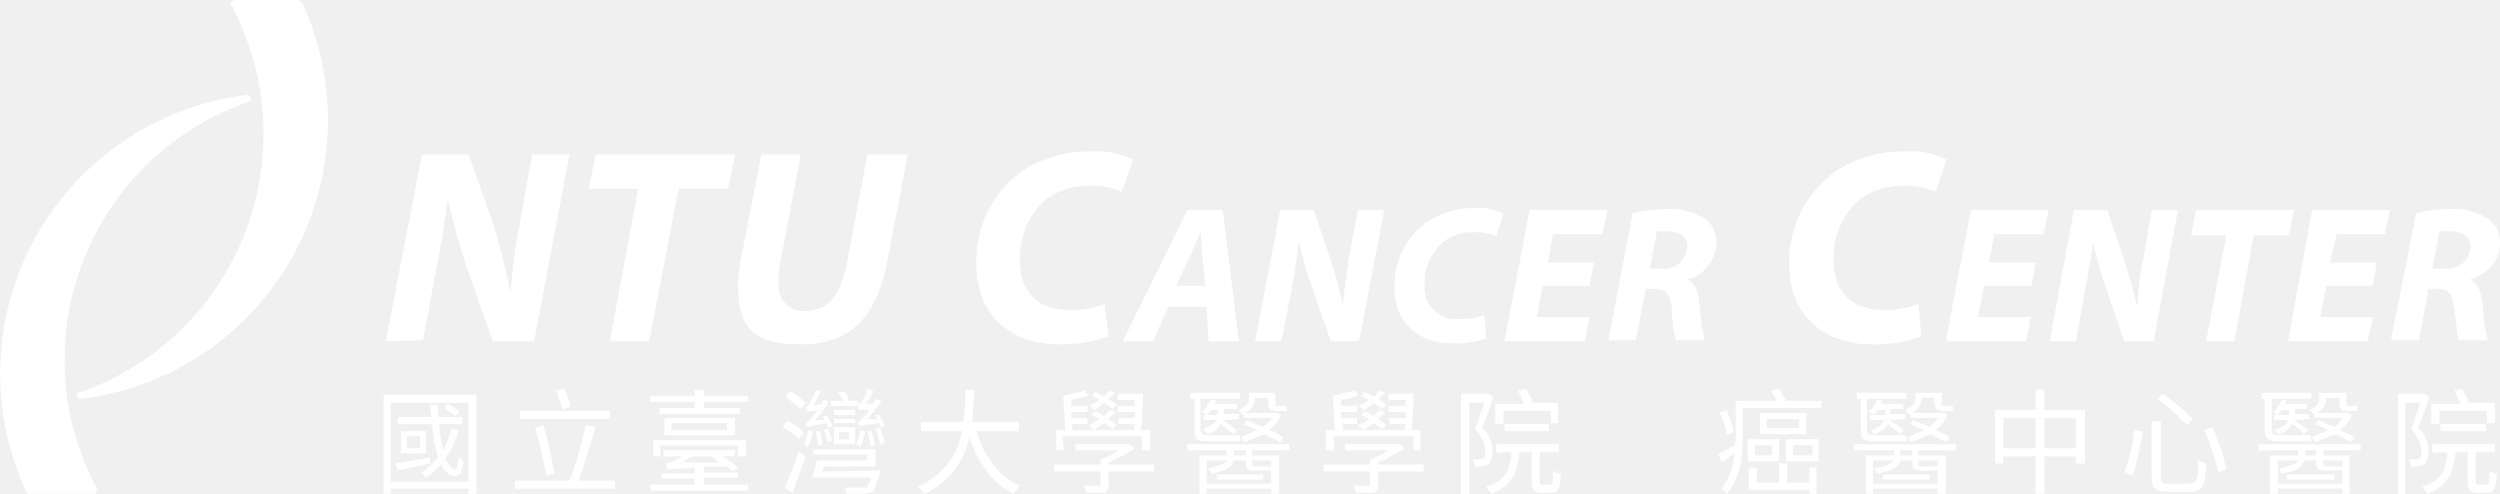
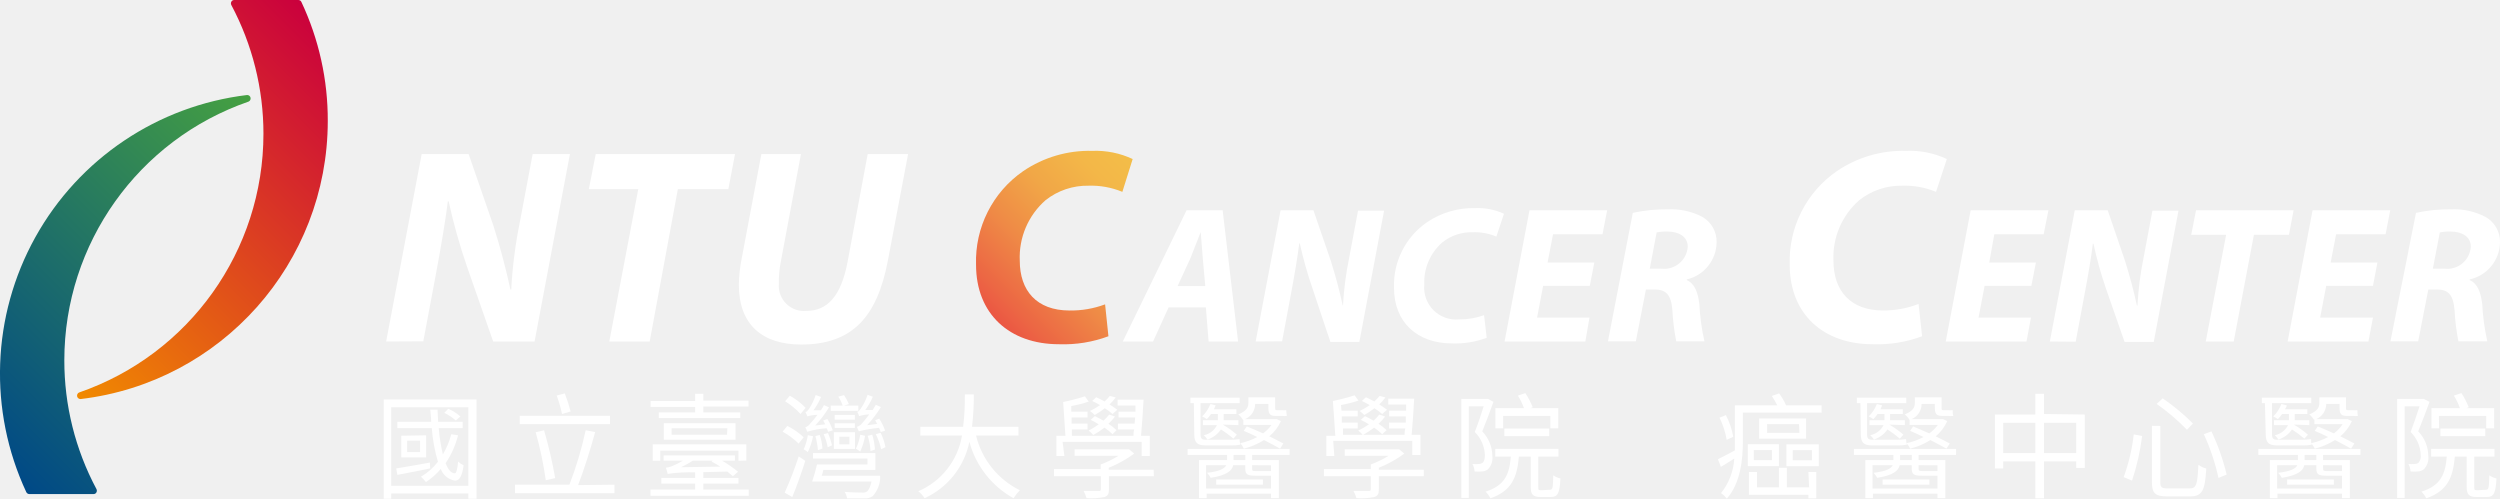
- <svg xmlns="http://www.w3.org/2000/svg" width="247.6" height="48.9" viewBox="0 0 247.6 48.9">
+ <svg xmlns="http://www.w3.org/2000/svg" viewBox="0 0 247.58 49.39">
  <defs>
-     <style>.cls-1{fill:#fff;}</style>
+     <style>.cls-1{fill:url(#未命名漸層_13);}.cls-2{fill:url(#未命名漸層_10);}.cls-3{fill:#fff;}.cls-4{fill:url(#linear-gradient);}</style>
+     <linearGradient id="未命名漸層_13" x1="-2.13" y1="44.03" x2="28.57" y2="13.33" gradientUnits="userSpaceOnUse">
+       <stop offset="0" stop-color="#004987" />
+       <stop offset="1" stop-color="#45a041" />
+     </linearGradient>
+     <linearGradient id="未命名漸層_10" x1="3.88" y1="35.6" x2="34.59" y2="4.9" gradientUnits="userSpaceOnUse">
+       <stop offset="0" stop-color="#f18a00" />
+       <stop offset="1" stop-color="#ca003d" />
+     </linearGradient>
+     <linearGradient id="linear-gradient" x1="98.73" y1="31.8" x2="113.5" y2="17.04" gradientUnits="userSpaceOnUse">
+       <stop offset="0" stop-color="#eb5643" />
+       <stop offset="0.1" stop-color="#ec6644" />
+       <stop offset="0.37" stop-color="#ef8c46" />
+       <stop offset="0.61" stop-color="#f1a747" />
+       <stop offset="0.83" stop-color="#f3b748" />
+       <stop offset="1" stop-color="#f3bd48" />
+     </linearGradient>
  </defs>
  <g id="txt">
-     <path class="cls-1" d="M6.4,35.7A27,27,0,0,1,24.6,10.1c.2-.1.3-.3.2-.4a.3.3,0,0,0-.3-.3A27.8,27.8,0,0,0,2.6,48.7c.1.2.2.2.3.2H9.3c.1,0,.2,0,.2-.1a.6.6,0,0,0,.1-.4A26.9,26.9,0,0,1,6.4,35.7Z" />
-     <path class="cls-1" d="M29.9.2,29.5,0H23.2l-.3.2a.2.2,0,0,0,0,.3,26.9,26.9,0,0,1,3.2,12.7A27.1,27.1,0,0,1,7.8,38.9c-.1,0-.2.2-.2.4a.5.5,0,0,0,.4.2A27.8,27.8,0,0,0,29.9.2Z" />
-     <path class="cls-1" d="M38.2,33.8l3.6-18.5h4.6l2.5,7c.7,2.4,1.2,4.3,1.6,6.4h.1a52.1,52.1,0,0,1,.9-6.7l1.2-6.7h3.7L52.9,33.8H48.8l-2.6-7.4a64.3,64.3,0,0,1-1.8-6.5h-.1c-.2,1.8-.6,4.4-1.2,7.3l-1.2,6.5Z" />
-     <path class="cls-1" d="M63.2,18.7H58.3l.7-3.4H72.8l-.7,3.4H67.2L64.3,33.8H60.4Z" />
-     <path class="cls-1" d="M79.3,15.3l-2,10.6a7.8,7.8,0,0,0-.2,2.2,2.5,2.5,0,0,0,2.7,2.7c2.1,0,3.4-1.4,4.1-4.8l2-10.7h4l-2,10.5c-1.1,5.6-3.6,8.3-8.6,8.3s-6.2-1.9-6.2-5.9a12.2,12.2,0,0,1,.3-2.6l2-10.3Z" />
-     <path class="cls-1" d="M109.8,33.3a13.7,13.7,0,0,1-4.9.8c-4.9,0-8.2-3-8.2-7.9a10.9,10.9,0,0,1,4.6-9.3,12.3,12.3,0,0,1,6.9-1.9,7.7,7.7,0,0,1,4,.8L111.1,19a7.3,7.3,0,0,0-3.3-.6,7.1,7.1,0,0,0-4.3,1.4,7.8,7.8,0,0,0-2.5,6c0,2.9,1.6,4.9,4.9,4.9a9.1,9.1,0,0,0,3.5-.6Z" />
-     <path class="cls-1" d="M115.7,30.4l-1.5,3.4h-3l6.4-13h3.5l1.6,13h-3l-.2-3.4Zm3.7-2.1-.3-2.8c-.1-.7-.1-1.7-.2-2.5h0c-.4.8-.7,1.8-1.1,2.5l-1.3,2.8Z" />
-     <path class="cls-1" d="M124.3,33.8l2.5-13h3.3l1.7,5c.5,1.6.9,3,1.2,4.4h0c.1-1.3.3-2.7.6-4.7l.9-4.7h2.6l-2.5,13h-2.8L130,28.6a28.1,28.1,0,0,1-1.3-4.5h-.1a52,52,0,0,1-.8,5.2l-.9,4.5Z" />
-     <path class="cls-1" d="M147.2,33.5a9,9,0,0,1-3.4.5c-3.4,0-5.7-2.1-5.7-5.5a7.7,7.7,0,0,1,3.2-6.5,8.7,8.7,0,0,1,4.8-1.4,5,5,0,0,1,2.8.6l-.7,2.2a5.7,5.7,0,0,0-2.4-.4,4.3,4.3,0,0,0-2.9,1,5.3,5.3,0,0,0-1.8,4.2,3.1,3.1,0,0,0,3.4,3.4,6.6,6.6,0,0,0,2.5-.4Z" />
-     <path class="cls-1" d="M157.4,28.3h-4.6l-.6,3.1h5.2l-.4,2.4h-8l2.5-13h7.7l-.5,2.4h-4.9l-.5,2.8h4.6Z" />
-     <path class="cls-1" d="M161.7,21.1a16.9,16.9,0,0,1,3.5-.4,6.3,6.3,0,0,1,3.4.8A2.8,2.8,0,0,1,170,24a3.9,3.9,0,0,1-2.9,3.7h0c.8.3,1.1,1.2,1.2,2.3a33.4,33.4,0,0,0,.5,3.7H166a10.2,10.2,0,0,1-.4-3c-.1-1.6-.7-2.1-1.8-2.1H163l-1,5.1h-2.7Zm1.7,5.5h1.1a2.3,2.3,0,0,0,2.6-2.2c0-1-.8-1.5-1.9-1.5h-1.1Z" />
-     <path class="cls-1" d="M190.3,33.3a12.8,12.8,0,0,1-4.9.8c-4.9,0-8.2-3-8.2-7.9a11,11,0,0,1,4.7-9.3,12.1,12.1,0,0,1,6.9-1.9,7.7,7.7,0,0,1,4,.8L191.7,19a7.3,7.3,0,0,0-3.3-.6,7.1,7.1,0,0,0-4.3,1.4,7.8,7.8,0,0,0-2.5,6c0,2.9,1.6,4.9,4.9,4.9a9.1,9.1,0,0,0,3.5-.6Z" />
-     <path class="cls-1" d="M201.2,28.3h-4.7l-.6,3.1h5.2l-.4,2.4h-8l2.5-13h7.7l-.5,2.4h-4.9L197,26h4.6Z" />
-     <path class="cls-1" d="M203,33.8l2.4-13h3.3l1.7,5c.5,1.6.9,3,1.2,4.4h.1a24,24,0,0,1,.6-4.7l.8-4.7h2.6l-2.4,13h-2.9l-1.8-5.2a44.5,44.5,0,0,1-1.3-4.5h0c-.2,1.3-.5,3.1-.9,5.2l-.8,4.5Z" />
-     <path class="cls-1" d="M220.5,23.3H217l.5-2.5h9.7l-.5,2.5h-3.5l-1.9,10.5h-2.8Z" />
-     <path class="cls-1" d="M235,28.3h-4.6l-.6,3.1H235l-.5,2.4h-7.9l2.4-13h7.7l-.5,2.4h-4.8l-.6,2.8h4.6Z" />
-     <path class="cls-1" d="M239.3,21.1a15.1,15.1,0,0,1,3.4-.4,6.1,6.1,0,0,1,3.4.8,2.7,2.7,0,0,1,1.5,2.5c0,2-1.3,3.1-3,3.7h0c.8.3,1.1,1.2,1.3,2.3a13.5,13.5,0,0,0,.5,3.7h-2.9c-.1-.3-.2-1.4-.4-3s-.6-2.1-1.7-2.1h-.9l-.9,5.1h-2.8Zm1.6,5.5h1.2a2.3,2.3,0,0,0,2.6-2.2c0-1-.9-1.5-2-1.5h-1.1Z" />
-     <path class="cls-1" d="M47.2,39.1v9.8h-.8v-.5H38.7v.5H38V39.1Zm-.8,8.6V39.9H38.7v7.8Zm-3.8-1.8-3.2.7-.2-.7,3.4-.6Zm2.8-3.3a8,8,0,0,1-1.3,2.8c.3.6.6,1,.9,1.1s.3-.5.4-1.2l.5.4c-.1,1.2-.5,1.6-1.1,1.4s-.8-.5-1.1-1.1a8.7,8.7,0,0,1-1.5,1.3l-.5-.5a6.1,6.1,0,0,0,1.7-1.5,13.9,13.9,0,0,1-.6-3.3H39.4v-.7h3.3c0-.4-.1-.7-.1-1.2h.7a5.3,5.3,0,0,1,.1,1.2h2.4V42H43.5a10.1,10.1,0,0,0,.4,2.6,10.2,10.2,0,0,0,.8-2.1Zm-3.2.1v2.2H39.7V42.7Zm-.6.5H40.3v1.2h1.3Zm3.5-2L44,40.4l.3-.4a2.8,2.8,0,0,1,1.2.8Z" />
-     <path class="cls-1" d="M60.9,47.6v.8H51v-.8h5.4A31.9,31.9,0,0,0,58,42.1l1,.2c-.5,1.7-1.2,3.9-1.7,5.3Zm-.5-6.1H51.5v-.8h8.9Zm-6.3,5.6A45.2,45.2,0,0,0,53,42.4l.8-.3a35.8,35.8,0,0,1,1.1,4.8Zm1.6-6.5c-.1-.5-.4-1.3-.6-1.9l.8-.2a7.6,7.6,0,0,1,.6,1.8Z" />
-     <path class="cls-1" d="M74.1,48v.6H64.4V48h4.4v-.6H65.5v-.5h3.3v-.6l-2.7.2c0-.2-.1-.5-.1-.6l.6-.2,1-.5H65.7v-.6h7.1v.6H71.5a6.4,6.4,0,0,1,1.6,1.1l-.5.4-.6-.5H69.7v.6h3.4v.5H69.7V48Zm-5.3-8.2H64.4v-.6h4.4v-.6h.9v.6h4.4v.6H69.7v.6h3.6V41h-8v-.6h3.5Zm4.3,5.4V44.1H65.4v1.1h-.7V43.6h9.2v1.6Zm-.3-3.8v1.7h-7V41.4Zm-.8.5H66.5v.7H72Zm-3.4,3.3-1.1.6h3.8l-.8-.6H68.6Z" />
-     <path class="cls-1" d="M79.1,43.5a5.2,5.2,0,0,0-1.6-1.2l.5-.6a7.4,7.4,0,0,1,1.6,1.1Zm-1.4,4.8a27.3,27.3,0,0,0,1.4-3.6l.7.5-1.3,3.6Zm1.6-7.8-1.5-1.2.4-.6a7.4,7.4,0,0,1,1.6,1.2Zm1.2,2.2a3.8,3.8,0,0,1-.5,1.6l-.4-.3a5.8,5.8,0,0,0,.5-1.4Zm1.5-.4c0-.1-.1-.2-.1-.4l-1.9.4a.8.8,0,0,1-.2-.4l.5-.4.7-.9-1,.2a1.1,1.1,0,0,1-.2-.5l.3-.2a8.8,8.8,0,0,0,.7-1.4h.5l-.7,1.4h.7l.3-.5.5.2a8.6,8.6,0,0,1-1.4,1.8h1c-.1-.1-.1-.2-.2-.4h.4a6,6,0,0,1,.6,1.1Zm5.2,4.3s0,.3-.1.4-.4,1.5-.7,1.7l-.8.2H83.9c-.1-.1-.1-.4-.3-.6h2.2c.2-.1.3-.4.5-1H80.4a8.4,8.4,0,0,0,.5-1.7h5v-.6H80.5v-.5h6.2v1.7H81.6c-.1.2-.1.4-.2.5ZM81,44.1a9.3,9.3,0,0,0-.2-1.4h.4a8.9,8.9,0,0,1,.3,1.4Zm1-1.7a8.4,8.4,0,0,1,.4,1.2l-.4.2a8.4,8.4,0,0,0-.4-1.2Zm3-2.2H82.3v-.5h1.2a4.1,4.1,0,0,0-.5-.9h.6a2.6,2.6,0,0,1,.5.9H85Zm-2.4,2.1h2.1V44H82.6Zm2.1-1.2H82.6v-.5h2.1Zm-2.1.4h2.1v.4H82.6Zm.5,2h1v-.7h-1Zm2.6-.8a7.5,7.5,0,0,1-.5,1.6l-.4-.3a5.7,5.7,0,0,0,.4-1.4Zm1.5-.4c0-.1-.1-.2-.1-.4l-2,.3a1.4,1.4,0,0,0-.2-.4c.2,0,.3-.2.5-.4a3,3,0,0,0,.7-.8h-1a.8.8,0,0,0-.2-.4l.3-.3a2.6,2.6,0,0,0,.7-1.4l.6.2a4.1,4.1,0,0,1-.8,1.3h.7a.9.9,0,0,0,.3-.5l.6.2a12.4,12.4,0,0,1-1.4,1.8h1c-.1-.2-.2-.3-.2-.4h.4a5.4,5.4,0,0,1,.5,1.1Zm-1,1.9a9.9,9.9,0,0,0-.3-1.5h.4a4.4,4.4,0,0,1,.3,1.5Zm.9-1.8a3.4,3.4,0,0,1,.5,1.4l-.4.2a13.1,13.1,0,0,0-.5-1.5Z" />
-     <path class="cls-1" d="M96.7,42.7c.8,2.5,2.2,4.5,4.3,5.4l-.6.8c-2.1-1-3.5-3-4.4-5.6a7.8,7.8,0,0,1-4.4,5.6,4.6,4.6,0,0,0-.7-.7,7.4,7.4,0,0,0,4.4-5.5H91.2v-.9h4.2a18.9,18.9,0,0,0,.2-3.2h.9c-.1.9-.1,2-.2,3.2h4.6v.9Z" />
-     <path class="cls-1" d="M114.3,46.7h-4.5V48a.8.8,0,0,1-.4.8h-1.8a2.1,2.1,0,0,0-.3-.7h1.5c.2,0,.2-.1.2-.2V46.7h-4.6V46H109v-.5a6.1,6.1,0,0,0,1.8-.9h-4.3V44h5.3l.6.4a15.9,15.9,0,0,1-2.6,1.4V46h4.5Zm-8.9-2.1h-.8v-2h.9l-.2-3.4,2.2-.5.3.5-1.7.4v.6h1.6v.6h-1.6v.6h1.6V42h-1.5v.6h6.1c0-.2.1-.4.1-.6h-1.6v-.6h1.6v-.6h-1.7v-.6h1.7v-.6h-1.7V39h2.5c0,1.1-.1,2.6-.2,3.6h.9v2h-.8V43.2h-7.9Zm4.8-2.1-.8-.6-1.1.7-.5-.5a3,3,0,0,0,1.1-.6l-.8-.4.4-.4.8.5.6-.6.6.2-.7.7.8.6Zm0-2-.8-.6-1,.7-.5-.4,1-.6-.8-.4.4-.4.8.5.6-.6.5.2-.6.6.8.6Z" />
-     <path class="cls-1" d="M124,44.6v.5h2.7v3.8h-.8v-.5h-6.4v.5h-.7V45.1h2.7v-.5h-3.9V44h10.1v.6Zm-5.7-5.1h-.4v-.6h4.9v.6h-3.9v3c0,.4.1.6.5.6h3.4a1.3,1.3,0,0,0,.1.6h-3.5c-.9,0-1.1-.3-1.1-1.1Zm2.8,2.1h0l1.4,1-.3.4-1.3-1a2,2,0,0,1-1.3,1c-.1-.1-.2-.3-.4-.4s1.2-.6,1.4-1h-1.4v-.5h1.4v-.5H120l-.5.5-.4-.3a5,5,0,0,0,.8-1.2h.5c0,.1-.1.3-.1.4h2.2v.5h-1.3V41h1.5v.5Zm4.8,6.3V46.6h-1.5c-.8,0-1-.1-1-.7v-.3h-1.2c-.1.6-.7,1-2.2,1.3l-.4-.5c1.3-.2,1.7-.5,1.9-.8h-2v2.3Zm-5.4-.9h4.6v.5h-4.6Zm2.9-2.4h-1.2v.5h1.2Zm-.3-3.5-.4-.5c.8-.4,1-.7,1-1.1v-.6h2.6v1c0,.2,0,.3.2.3h.9c0,.1,0,.4.1.5h-1.1c-.6,0-.8-.3-.8-.9v-.4h-1.3a1.6,1.6,0,0,1-1,1.5h3.2l.4.2a4.4,4.4,0,0,1-1.2,1.5,6,6,0,0,1,1.4.7l-.3.5-1.6-.8-2,.8-.3-.5,1.6-.7-1.3-.6.3-.4,1.6.7a7.6,7.6,0,0,0,.9-.9h-2.8v-.4Zm.9,4.5v.3c0,.3.1.3.4.3h1.5v-.6Z" />
-     <path class="cls-1" d="M141,46.7h-4.5V48c0,.4,0,.6-.4.8h-1.8a2.1,2.1,0,0,0-.3-.7h1.5c.2,0,.2-.1.2-.2V46.7h-4.6V46h4.6v-.5a6.1,6.1,0,0,0,1.8-.9h-4.3V44h5.4l.5.4a15.9,15.9,0,0,1-2.6,1.4V46H141Zm-8.9-2.1h-.8v-2h.9l-.2-3.4,2.2-.5.3.5a7.1,7.1,0,0,1-1.7.4v.6h1.6v.6h-1.6v.6h1.6V42H133v.6h6.1c0-.2.1-.4.1-.6h-1.6v-.6h1.6v-.6h-1.7v-.6h1.7v-.6h-1.7V39h2.5c0,1.1-.1,2.6-.2,3.6h.9v2H140V43.2h-7.9Zm4.8-2.1-.8-.6-1.1.7-.5-.5a2.4,2.4,0,0,0,1.1-.6l-.8-.4.4-.4.9.5.5-.6.6.2-.7.7.8.6Zm0-2-.8-.6-1,.7-.5-.4,1-.6-.8-.4.4-.4.9.5.5-.6.6.2-.7.6.8.6Z" />
-     <path class="cls-1" d="M147.9,39.3a26.5,26.5,0,0,1-1.1,3,3.5,3.5,0,0,1,1,2.4c0,.6-.1,1.1-.4,1.3l-.6.2h-.7c-.1-.2-.1-.5-.3-.7h1c.2-.1.3-.4.3-.8a3.1,3.1,0,0,0-1-2.2l.9-2.6h-1.5v9.1h-.8V39h2.7Zm5.6,8.7c.3,0,.3-.2.3-1.4a1.9,1.9,0,0,0,.8.3c-.1,1.5-.3,1.9-1,1.9h-1c-.7,0-.9-.3-.9-1.1V44.8h-1.2c-.2,2-.7,3.3-2.8,4.1l-.5-.7c1.9-.6,2.4-1.7,2.5-3.4h-1.5V44h6.2v.8h-1.9v2.9c0,.3,0,.3.2.3Zm-4.6-6h-.8V40h2.8a3.8,3.8,0,0,0-.6-1.3l.8-.2a4.6,4.6,0,0,1,.7,1.4h2.5v2h-.7V40.7h-4.7Zm.1.7V42h4.4v.7Z" />
-     <path class="cls-1" d="M180.4,39.7v.7h-7.8v2.9c0,1.7-.2,4.1-1.6,5.6l-.5-.5a6.5,6.5,0,0,0,1.3-3.5l-1.3.9-.3-.8,1.6-.9a2.5,2.5,0,0,0,.1-.8V39.7H176l-.6-1,.8-.2.7,1.2ZM171,43.1a5.1,5.1,0,0,0-.7-2.2l.7-.3a11.1,11.1,0,0,1,.7,2.2Zm2.1.4h3.1v2.2h-3.1Zm6.1,2.8h.7v2.6h-.7v-.4h-6V46.3h.8v1.5h2.2V45.9h.8v1.9h2.2Zm-5.4-1.2h1.7v-1h-1.7Zm5.1-2.1h-4.6V40.9h4.6Zm-.7-1.5H175v.9h3.2Zm-1.3,2h3.2v2.2h-3.2Zm.7,1.6h1.9v-1h-1.9Z" />
-     <path class="cls-1" d="M190,44.6v.5h2.7v3.8h-.8v-.5h-6.4v.5h-.7V45.1h2.8v-.5h-4V44h10.1v.6Zm-5.7-5.1h-.4v-.6h4.9v.6h-3.9v3c0,.4.1.6.6.6h3.3a1.3,1.3,0,0,0,.1.6h-3.5c-.9,0-1.1-.3-1.1-1.1Zm2.9,2.1h-.1a5.6,5.6,0,0,1,1.4,1l-.3.4L187,42a2.6,2.6,0,0,1-1.4,1l-.3-.4a2,2,0,0,0,1.3-1h-1.4v-.5h1.5v-.5H186l-.4.5-.5-.3a3.2,3.2,0,0,0,.8-1.2h.5c0,.1-.1.3-.1.4h2.2v.5h-1.3V41h1.5v.5Zm4.7,6.3V46.6h-1.5c-.8,0-1-.1-1-.7v-.3h-1.2c-.1.6-.7,1-2.2,1.3l-.4-.5c1.3-.2,1.8-.5,1.9-.8h-2v2.3Zm-5.4-.9h4.6v.5h-4.6Zm2.9-2.4h-1.2v.5h1.2Zm-.3-3.5-.4-.5c.8-.4,1-.7,1-1.1v-.6h2.6v1c0,.2,0,.3.2.3h.9c0,.1,0,.4.1.5h-1.1c-.6,0-.8-.3-.8-.9v-.4h-1.3a1.6,1.6,0,0,1-1,1.5h3.2l.4.2a4.4,4.4,0,0,1-1.2,1.5,6,6,0,0,1,1.4.7l-.3.5-1.6-.8-2,.8a.9.9,0,0,0-.3-.5l1.7-.7-1.4-.6.3-.4,1.6.7.9-.9h-2.8v-.4Zm.9,4.5v.3c0,.3.1.3.4.3h1.5v-.6Z" />
-     <path class="cls-1" d="M206.5,40.6v5.3h-.9v-.7h-3.1v3.7h-.9V45.2h-3.2v.7h-.8V40.6h4v-2h.9v2Zm-4.9,3.8v-3h-3.2v3Zm4,0v-3h-3.1v3Z" />
-     <path class="cls-1" d="M212.2,42.7a21.6,21.6,0,0,1-1,4.4l-.8-.3a19.8,19.8,0,0,0,1-4.2Zm1.8-1v5.6c0,.5.1.6.7.6h2.2c.7,0,.8-.4.8-2.3l.8.3c-.1,2.2-.3,2.8-1.6,2.8h-2.2c-1.2,0-1.6-.3-1.6-1.4V41.7Zm.2-2.7a19.8,19.8,0,0,1,3,2.5l-.6.6a26.2,26.2,0,0,0-2.9-2.6Zm4.9,3.3a18.8,18.8,0,0,1,1.4,4.2l-.8.3a20.7,20.7,0,0,0-1.4-4.2Z" />
-     <path class="cls-1" d="M230.1,44.6v.5h2.6v3.8H232v-.5h-6.4v.5h-.8V45.1h2.8v-.5h-3.9V44h10.1v.6Zm-5.8-5.1H224v-.6h4.9v.6H225v3c0,.4.1.6.5.6h3.3a1.3,1.3,0,0,1,.1.6h-3.4c-.9,0-1.2-.3-1.2-1.1Zm2.9,2.1h0l1.4,1-.4.4a4.2,4.2,0,0,0-1.2-1,2,2,0,0,1-1.3,1l-.4-.4c.8-.3,1.2-.6,1.3-1h-1.4v-.5h1.5v-.5H226l-.4.5-.4-.3a5,5,0,0,0,.8-1.2h.5c-.1.1-.1.3-.2.4h2.2v.5h-1.2V41h1.4v.5Zm4.8,6.3V46.6h-1.6c-.8,0-1-.1-1-.7v-.3h-1.2c-.1.6-.6,1-2.2,1.3l-.3-.5c1.2-.2,1.7-.5,1.9-.8h-2v2.3Zm-5.5-.9h4.7v.5h-4.7Zm2.9-2.4h-1.1v.5h1.1Zm-.2-3.5a1.2,1.2,0,0,0-.5-.5c.9-.4,1-.7,1-1.1v-.6h2.7v1c0,.2,0,.3.1.3h1v.5h-1.1c-.6,0-.7-.3-.7-.9v-.4h-1.3a1.6,1.6,0,0,1-1,1.5h3.1l.4.2a3.3,3.3,0,0,1-1.1,1.5l1.4.7-.3.5-1.6-.8-2,.8a1,1,0,0,0-.4-.5l1.7-.7-1.3-.6.3-.4,1.6.7a3.4,3.4,0,0,0,.8-.9h-2.8v-.4Zm.9,4.5v.3c0,.3.1.3.4.3H232v-.6Z" />
-     <path class="cls-1" d="M240.6,39.3a26.5,26.5,0,0,1-1.1,3,3.5,3.5,0,0,1,1,2.4c0,.6-.1,1.1-.4,1.3l-.6.2h-.7a1.9,1.9,0,0,0-.2-.7h1a1.3,1.3,0,0,0,.2-.8,3.1,3.1,0,0,0-1-2.2l.9-2.6h-1.5v9.1h-.7V39h2.6Zm5.6,8.7c.3,0,.3-.2.4-1.4a1.1,1.1,0,0,0,.7.3c-.1,1.5-.3,1.9-1,1.9h-1c-.7,0-.9-.3-.9-1.1V44.8h-1.2c-.2,2-.7,3.3-2.8,4.1l-.5-.7c1.9-.6,2.4-1.7,2.5-3.4h-1.5V44h6.2v.8h-1.9v2.9c0,.3,0,.3.3.3Zm-4.6-6h-.8V40h2.9l-.6-1.3.7-.2a4.6,4.6,0,0,1,.7,1.4h2.6v2h-.8V40.7h-4.7Zm.1.7V42h4.5v.7Z" />
+     <path class="cls-1" d="M6.37,35.68A27.12,27.12,0,0,1,24.62,10.06a.34.34,0,0,0-.15-.65A27.78,27.78,0,0,0,2.6,48.73a.34.34,0,0,0,.31.2H9.26a.32.32,0,0,0,.29-.17.35.35,0,0,0,0-.33A27,27,0,0,1,6.37,35.68Z" />
+     <path class="cls-2" d="M29.85.2a.33.33,0,0,0-.3-.2H23.19a.31.31,0,0,0-.28.17.35.35,0,0,0,0,.33,27.13,27.13,0,0,1,3.18,12.75A27.11,27.11,0,0,1,7.83,38.87a.34.34,0,0,0,.15.65A27.75,27.75,0,0,0,32.46,12,27.47,27.47,0,0,0,29.85.2Z" />
+     <path class="cls-3" d="M38.24,33.82l3.52-18.56h4.65l2.45,7.08c.75,2.36,1.24,4.29,1.69,6.33h.08A45.08,45.08,0,0,1,51.48,22l1.27-6.74h3.69l-3.5,18.56h-4.1l-2.59-7.41a57.72,57.72,0,0,1-1.82-6.47l-.08,0c-.22,1.8-.66,4.44-1.21,7.36l-1.22,6.5Z" />
+     <path class="cls-3" d="M63.21,18.73h-4.9L59,15.26H72.79l-.66,3.47h-5L64.34,33.82h-4Z" />
+     <path class="cls-3" d="M79.32,15.26l-2,10.68a10.46,10.46,0,0,0-.19,2.21,2.49,2.49,0,0,0,2.7,2.64c2.06,0,3.44-1.38,4.1-4.82l2-10.71h4l-2,10.54c-1.07,5.62-3.55,8.32-8.59,8.32-3.83,0-6.17-1.95-6.17-5.92a14.12,14.12,0,0,1,.28-2.59l1.95-10.35Z" />
+     <path class="cls-4" d="M109.77,33.3a12.73,12.73,0,0,1-4.9.79c-4.9,0-8.21-3-8.21-7.87a10.83,10.83,0,0,1,4.68-9.28,11.62,11.62,0,0,1,6.83-2,8.61,8.61,0,0,1,4,.81L111.15,19a8.1,8.1,0,0,0-3.36-.61,6.66,6.66,0,0,0-4.24,1.43,7.52,7.52,0,0,0-2.56,6c0,2.94,1.65,4.93,4.93,4.93a9.63,9.63,0,0,0,3.52-.61Z" />
+     <path class="cls-3" d="M115.73,30.44l-1.54,3.38h-3l6.32-13h3.57l1.53,13h-2.92l-.27-3.38Zm3.63-2.11-.25-2.8c-.06-.71-.14-1.75-.2-2.55h0c-.33.8-.7,1.8-1,2.55l-1.29,2.8Z" />
+     <path class="cls-3" d="M124.35,33.82l2.47-13h3.25l1.72,5c.52,1.66.87,3,1.18,4.43H133a31.27,31.27,0,0,1,.6-4.66l.89-4.73h2.58l-2.45,13h-2.87L130,28.63a40.9,40.9,0,0,1-1.28-4.53l-.05,0c-.16,1.26-.46,3.11-.85,5.15l-.85,4.55Z" />
+     <path class="cls-3" d="M147.23,33.45a8.84,8.84,0,0,1-3.43.56c-3.43,0-5.75-2.08-5.75-5.51a7.57,7.57,0,0,1,3.28-6.5,8.16,8.16,0,0,1,4.78-1.39,6.13,6.13,0,0,1,2.83.56l-.75,2.26a5.56,5.56,0,0,0-2.35-.43,4.62,4.62,0,0,0-3,1,5.24,5.24,0,0,0-1.79,4.18,3.16,3.16,0,0,0,3.45,3.45,7,7,0,0,0,2.47-.42Z" />
+     <path class="cls-3" d="M157.44,28.31h-4.62l-.6,3.14h5.19L157,33.82h-8l2.47-13h7.69l-.46,2.38h-4.9L153.26,26h4.63Z" />
+     <path class="cls-3" d="M161.7,21.08a15.47,15.47,0,0,1,3.47-.35,6.72,6.72,0,0,1,3.42.75A2.83,2.83,0,0,1,170,24a3.82,3.82,0,0,1-2.95,3.67v.07c.77.34,1.1,1.2,1.24,2.38a22.25,22.25,0,0,0,.5,3.68H166a21.72,21.72,0,0,1-.38-3.07c-.12-1.58-.66-2.06-1.76-2.06H163l-1,5.13h-2.76Zm1.68,5.53h1.16a2.34,2.34,0,0,0,2.6-2.18c0-1-.89-1.5-2-1.5a4.56,4.56,0,0,0-1.08.09Z" />
+     <path class="cls-3" d="M190.35,33.3a12.73,12.73,0,0,1-4.9.79c-4.9,0-8.21-3-8.21-7.87a10.81,10.81,0,0,1,4.68-9.28,11.62,11.62,0,0,1,6.83-2,8.64,8.64,0,0,1,4.05.81L191.73,19a8.1,8.1,0,0,0-3.36-.61,6.66,6.66,0,0,0-4.24,1.43,7.52,7.52,0,0,0-2.56,6c0,2.94,1.65,4.93,4.92,4.93A9.65,9.65,0,0,0,190,30.1Z" />
+     <path class="cls-3" d="M201.17,28.31h-4.63l-.6,3.14h5.19l-.44,2.37h-8l2.47-13h7.7l-.47,2.38h-4.89L197,26h4.62Z" />
+     <path class="cls-3" d="M203,33.82l2.47-13h3.26l1.71,5c.52,1.66.87,3,1.18,4.43h.06a31.08,31.08,0,0,1,.59-4.66l.89-4.73h2.58l-2.45,13H210.4l-1.81-5.19a38.7,38.7,0,0,1-1.27-4.53l-.06,0c-.15,1.26-.46,3.11-.85,5.15l-.85,4.55Z" />
+     <path class="cls-3" d="M220.46,23.25H217l.48-2.43h9.66l-.46,2.43h-3.47l-2,10.57h-2.77Z" />
+     <path class="cls-3" d="M235,28.31h-4.63l-.6,3.14H235l-.45,2.37h-8l2.47-13h7.69l-.46,2.38h-4.9L230.81,26h4.63Z" />
+     <path class="cls-3" d="M239.26,21.08a15.34,15.34,0,0,1,3.47-.35,6.7,6.7,0,0,1,3.41.75A2.81,2.81,0,0,1,247.58,24a3.82,3.82,0,0,1-3,3.67v.07c.78.34,1.1,1.2,1.24,2.38a22.25,22.25,0,0,0,.5,3.68h-2.86a21.72,21.72,0,0,1-.38-3.07c-.12-1.58-.66-2.06-1.75-2.06h-.85l-1,5.13h-2.75Zm1.67,5.53h1.16a2.34,2.34,0,0,0,2.6-2.18c0-1-.89-1.5-2-1.5a4.46,4.46,0,0,0-1.07.09Z" />
+     <path class="cls-3" d="M47.19,39.56v9.83h-.81v-.52H38.74v.52H38V39.56Zm-.81,8.55V40.33H38.74v7.78ZM42.6,46.39c-1.15.23-2.33.47-3.25.64l-.11-.64c.85-.13,2.08-.36,3.33-.58Zm2.76-3.28a8.61,8.61,0,0,1-1.23,2.76c.23.6.53,1,.9,1,.16.05.27-.44.34-1.16a1.86,1.86,0,0,0,.54.37c-.15,1.23-.52,1.69-1.1,1.46a1.8,1.8,0,0,1-1.16-1.1,6.73,6.73,0,0,1-1.47,1.3,4.73,4.73,0,0,0-.49-.53,5.8,5.8,0,0,0,1.68-1.48,16,16,0,0,1-.61-3.33H39.35v-.63H42.7c0-.4-.06-.79-.09-1.2h.72l.06,1.2h2.43v.63H43.45a16.72,16.72,0,0,0,.41,2.6A7.73,7.73,0,0,0,44.69,43Zm-3.16,0v2.19H39.74V43.15Zm-.6.53H40.32v1.13H41.6Zm3.54-2A4.91,4.91,0,0,0,44,40.89l.39-.41a4.58,4.58,0,0,1,1.2.76Z" />
+     <path class="cls-3" d="M60.85,48v.84H51V48h5.39A35.79,35.79,0,0,0,58,42.61l.94.18c-.46,1.68-1.13,3.83-1.69,5.25Zm-.44-6H51.47v-.82h8.94Zm-6.36,5.56a35.42,35.42,0,0,0-1-4.75l.83-.2a44.51,44.51,0,0,1,1.1,4.73ZM55.66,41a13.82,13.82,0,0,0-.53-1.83l.8-.21a15.33,15.33,0,0,1,.58,1.79Z" />
+     <path class="cls-3" d="M74.15,48.48v.62H64.42v-.62h4.42v-.59H65.49v-.56h3.35v-.55a15.06,15.06,0,0,0-2.72.15,3.19,3.19,0,0,0-.18-.61,2.38,2.38,0,0,0,.6-.15,8.28,8.28,0,0,0,1.1-.55H65.72V45.1h7.06v.52H71.51a12.47,12.47,0,0,1,1.58,1.1l-.51.44c-.14-.13-.34-.29-.55-.46l-2.38.06v.57h3.48v.56H69.65v.59ZM68.84,40.3H64.43v-.59h4.41V39h.81v.67h4.48v.59H69.65v.58h3.66v.56H65.24v-.56h3.6Zm4.29,5.33v-1H65.39v1h-.75V44h9.27v1.61Zm-.29-3.72v1.64h-7.1V41.91Zm-.81.5H66.51v.64H72Zm-3.42,3.21a10.5,10.5,0,0,1-1.16.65l3.88-.06a9.94,9.94,0,0,0-.86-.5l.1-.09Z" />
+     <path class="cls-3" d="M79.09,43.93a6.92,6.92,0,0,0-1.59-1.18l.47-.57a6.68,6.68,0,0,1,1.62,1.12Zm-1.38,4.86A37.4,37.4,0,0,0,79.1,45.2l.65.44c-.37,1.17-.86,2.55-1.29,3.58ZM79.28,41a7.19,7.19,0,0,0-1.53-1.26l.47-.55a6.47,6.47,0,0,1,1.56,1.2Zm1.24,2.2A6.36,6.36,0,0,1,80,44.77a2.23,2.23,0,0,0-.41-.27A5.19,5.19,0,0,0,80,43.1ZM82,42.76c0-.1-.08-.23-.14-.35a8.16,8.16,0,0,0-1.92.35,1.83,1.83,0,0,0-.19-.44,1,1,0,0,0,.51-.4,7.09,7.09,0,0,0,.69-.84,4.16,4.16,0,0,0-1,.15,3.15,3.15,0,0,0-.19-.43c.12,0,.22-.12.34-.28a5.63,5.63,0,0,0,.68-1.4l.53.19a6.22,6.22,0,0,1-.75,1.32l.74,0q.17-.26.3-.51l.5.22a10.68,10.68,0,0,1-1.37,1.8l1-.12c-.07-.14-.15-.25-.21-.38l.42-.14a5.32,5.32,0,0,1,.53,1.12Zm5.16,4.35a2,2,0,0,1,0,.33,2.87,2.87,0,0,1-.74,1.7,1.26,1.26,0,0,1-.83.21c-.33,0-1,0-1.7,0a1.79,1.79,0,0,0-.24-.64c.71.06,1.44.07,1.72.07a.71.71,0,0,0,.46-.09c.19-.12.34-.41.48-1H80.43A16.83,16.83,0,0,0,80.91,46h5v-.59H80.51v-.54h6.18v1.67H81.54a5.32,5.32,0,0,1-.16.57ZM81,44.58a6.94,6.94,0,0,0-.25-1.39l.43-.12a5.28,5.28,0,0,1,.27,1.35Zm1-1.69a7.38,7.38,0,0,1,.4,1.21l-.43.19A5.55,5.55,0,0,0,81.57,43Zm3-2.2H82.27v-.52h1.18a3.83,3.83,0,0,0-.43-.89l.57-.15a6.06,6.06,0,0,1,.48.89l-.49.15H85ZM82.58,42.8h2.09v1.66H82.58Zm2.08-1.24h-2v-.47h2Zm-2,.36h2v.46h-2ZM83.12,44h1v-.75h-1Zm2.55-.84a6.5,6.5,0,0,1-.48,1.56,3.58,3.58,0,0,0-.43-.29,4.64,4.64,0,0,0,.43-1.38Zm1.54-.37c0-.12-.09-.26-.16-.42a14,14,0,0,0-2,.34,4.49,4.49,0,0,0-.19-.44,1,1,0,0,0,.53-.37c.12-.13.39-.45.69-.86a3.65,3.65,0,0,0-1,.17,2.34,2.34,0,0,0-.19-.44c.14,0,.21-.11.34-.28a5.45,5.45,0,0,0,.69-1.39l.52.19a6.21,6.21,0,0,1-.75,1.31l.74,0q.16-.26.3-.51l.51.22a11.69,11.69,0,0,1-1.37,1.8l1-.13-.2-.36.4-.16a5,5,0,0,1,.58,1.19Zm-1,1.88a6.08,6.08,0,0,0-.28-1.51l.45-.11a6.41,6.41,0,0,1,.27,1.47Zm1-1.81a5.8,5.8,0,0,1,.48,1.42l-.43.21A6,6,0,0,0,86.73,43Z" />
+     <path class="cls-3" d="M96.66,43.13A8.19,8.19,0,0,0,101,48.55a4.46,4.46,0,0,0-.63.79A9.1,9.1,0,0,1,96,43.75a7.85,7.85,0,0,1-4.44,5.59,2.51,2.51,0,0,0-.62-.69,7.31,7.31,0,0,0,4.33-5.52H91.14v-.86h4.24a23.68,23.68,0,0,0,.17-3.21h.89a25.51,25.51,0,0,1-.18,3.21h4.6v.86Z" />
+     <path class="cls-3" d="M114.27,47.16h-4.45v1.3c0,.44-.09.63-.43.76a6.78,6.78,0,0,1-1.79.11,3.54,3.54,0,0,0-.29-.71c.69,0,1.31,0,1.48,0s.23,0,.23-.2V47.16h-4.64v-.71H109V46a10.34,10.34,0,0,0,1.77-.86h-4.35v-.64h5.23l.17,0,.5.42a11.14,11.14,0,0,1-2.52,1.4v.2h4.45Zm-8.86-2h-.79v-2h.89l-.22-3.35a19.76,19.76,0,0,0,2.15-.56l.38.52a11.81,11.81,0,0,1-1.73.44l0,.56h1.61v.57h-1.58l0,.61h1.58v.58h-1.55l0,.63h6.1c0-.2,0-.4.07-.63h-1.61v-.58h1.65l.06-.61h-1.65v-.57h1.68l0-.61h-1.77v-.58h2.57c-.06,1.12-.16,2.58-.25,3.58h.87v2h-.81v-1.4h-7.83ZM110.18,43a6,6,0,0,0-.8-.65,7.91,7.91,0,0,1-1.12.73,2.7,2.7,0,0,0-.45-.44,6.58,6.58,0,0,0,1-.62,6.35,6.35,0,0,0-.8-.44l.42-.37c.27.12.56.29.85.45a4.53,4.53,0,0,0,.56-.6l.58.19a5.42,5.42,0,0,1-.65.72,5.07,5.07,0,0,1,.8.63Zm0-2a5.5,5.5,0,0,0-.77-.57,7.59,7.59,0,0,1-1,.67,3.26,3.26,0,0,0-.47-.4,6.67,6.67,0,0,0,1-.58c-.26-.16-.54-.29-.78-.41l.4-.37a9.28,9.28,0,0,1,.83.42,4.38,4.38,0,0,0,.52-.55l.58.15a4.31,4.31,0,0,1-.61.69c.3.2.57.38.77.53Z" />
+     <path class="cls-3" d="M124,45.05v.51h2.65v3.77h-.78v-.44H119.5v.44h-.76V45.56h2.78v-.51h-3.91v-.59h10.1v.59Zm-5.77-5.13h-.34v-.54h4.88v.54h-3.88V43c0,.41.11.55.51.55h2.35a7.41,7.41,0,0,0,1-.06,4,4,0,0,0,.08.55,4.6,4.6,0,0,1-1,.07h-2.42c-.87,0-1.14-.3-1.14-1.12Zm2.87,2.13v0a9,9,0,0,1,1.39,1l-.35.39a9.36,9.36,0,0,0-1.23-.91,2.57,2.57,0,0,1-1.33,1,2.16,2.16,0,0,0-.37-.43,1.84,1.84,0,0,0,1.31-1h-1.39v-.49h1.48V41h-.68a3,3,0,0,1-.42.51,2.06,2.06,0,0,0-.46-.27,3.45,3.45,0,0,0,.82-1.23l.52.13a4.21,4.21,0,0,1-.17.39h2.22V41h-1.26v.61h1.46v.49Zm4.77,6.33V47.11h-1.55c-.79,0-1-.13-1-.72v-.32h-1.19c-.12.55-.65,1-2.23,1.25a2.54,2.54,0,0,0-.36-.5c1.29-.14,1.75-.44,1.9-.75h-2v2.31Zm-5.43-.9h4.63V48h-4.63Zm2.89-2.43h-1.17v.51h1.17Zm-.25-3.49a1.9,1.9,0,0,0-.45-.52c.83-.34,1-.72,1-1.12v-.57h2.65v1c0,.21,0,.27.15.27h.49a2.25,2.25,0,0,0,.46,0,5.51,5.51,0,0,0,.06.57,2.43,2.43,0,0,1-.49,0h-.62c-.6,0-.72-.23-.72-.85V40h-1.31a1.63,1.63,0,0,1-1,1.51h3l.14,0,.41.19a4.13,4.13,0,0,1-1.15,1.51c.53.25,1,.51,1.39.71l-.32.51c-.39-.23-1-.54-1.59-.85a6.93,6.93,0,0,1-2,.85,2.38,2.38,0,0,0-.35-.54,6.62,6.62,0,0,0,1.68-.61c-.46-.23-.92-.44-1.34-.61l.3-.44c.49.19,1.05.44,1.61.69a3.72,3.72,0,0,0,.84-.84h-2.79v-.47Zm.92,4.51v.32c0,.23,0,.26.39.26h1.48v-.57Z" />
+     <path class="cls-3" d="M141,47.16h-4.45v1.3c0,.44-.09.63-.43.76a6.78,6.78,0,0,1-1.79.11,3.54,3.54,0,0,0-.29-.71c.69,0,1.31,0,1.48,0s.23,0,.23-.2V47.16h-4.64v-.71h4.64V46a10.34,10.34,0,0,0,1.77-.86h-4.35v-.64h5.23l.17,0,.5.42a11.14,11.14,0,0,1-2.52,1.4v.2H141Zm-8.86-2h-.79v-2h.89L132,39.71a19.76,19.76,0,0,0,2.15-.56l.38.52a11.81,11.81,0,0,1-1.73.44l.05.56h1.61v.57h-1.58l0,.61h1.58v.58H133l0,.63h6.1c0-.2,0-.4.07-.63h-1.61v-.58h1.66l0-.61h-1.65v-.57h1.68l0-.61h-1.77v-.58h2.57c-.06,1.12-.16,2.58-.25,3.58h.87v2h-.81v-1.4h-7.83ZM136.88,43a6,6,0,0,0-.8-.65,7.91,7.91,0,0,1-1.12.73,2.7,2.7,0,0,0-.45-.44,6.67,6.67,0,0,0,1.06-.62,7.23,7.23,0,0,0-.81-.44l.42-.37c.27.12.56.29.85.45a4.53,4.53,0,0,0,.56-.6l.58.19a5.42,5.42,0,0,1-.65.72,5.07,5.07,0,0,1,.8.63Zm0-2a5.5,5.5,0,0,0-.77-.57,7.59,7.59,0,0,1-1,.67,3.77,3.77,0,0,0-.46-.4,7.1,7.1,0,0,0,1-.58c-.26-.16-.54-.29-.78-.41l.4-.37a9.28,9.28,0,0,1,.83.42,5.4,5.4,0,0,0,.53-.55l.57.15a4.31,4.31,0,0,1-.61.69c.3.2.57.38.77.53Z" />
+     <path class="cls-3" d="M147.9,39.8c-.33.92-.73,2-1.11,2.92a3.55,3.55,0,0,1,1,2.44,1.6,1.6,0,0,1-.43,1.31,1.06,1.06,0,0,1-.58.22,4.6,4.6,0,0,1-.75,0,1.73,1.73,0,0,0-.21-.74,3.61,3.61,0,0,0,.65,0,.63.63,0,0,0,.34-.11c.18-.12.24-.43.24-.79a3.4,3.4,0,0,0-1-2.27c.32-.81.65-1.78.88-2.54h-1.47v9.07h-.74V39.51h2.51l.14,0Zm5.61,8.7c.25,0,.29-.2.31-1.43a1.88,1.88,0,0,0,.71.31c-.06,1.47-.27,1.84-.94,1.84h-1c-.78,0-1-.24-1-1v-3h-1.17c-.18,2.07-.72,3.39-2.82,4.13a2.53,2.53,0,0,0-.48-.66c1.91-.61,2.36-1.72,2.5-3.47h-1.54v-.77h6.26v.77h-2v3c0,.28,0,.33.29.33Zm-4.65-6.08h-.77v-2h2.83a6.14,6.14,0,0,0-.6-1.24l.74-.25a8.24,8.24,0,0,1,.73,1.4l-.24.09h2.77v2h-.79V41.19h-4.67Zm.12.77v-.75h4.44v.75Z" />
+     <path class="cls-3" d="M180.4,40.14v.72h-7.8v2.87c0,1.73-.22,4.11-1.59,5.65a2.71,2.71,0,0,0-.57-.55,6.07,6.07,0,0,0,1.31-3.42c-.45.3-.91.57-1.33.82l-.29-.75c.44-.21,1-.53,1.68-.88,0-.31,0-.59,0-.87V40.14H176a8.33,8.33,0,0,0-.53-.93l.72-.25a5.75,5.75,0,0,1,.69,1.18ZM171,43.56a8.47,8.47,0,0,0-.71-2.2l.63-.25a7.75,7.75,0,0,1,.73,2.14Zm2.09.43h3.08v2.17h-3.08Zm6,2.75h.78v2.61h-.78V49H173.2V46.74H174v1.52h2.17V46.33h.79v1.93h2.2Zm-5.41-1.17h1.8v-1h-1.8Zm5.18-2.13h-4.65v-2h4.65ZM178.16,42H175v.87h3.2Zm-1.25,2h3.21v2.17h-3.21Zm.63,1.58h1.9v-1h-1.9Z" />
+     <path class="cls-3" d="M190,45.05v.51h2.65v3.77h-.78v-.44h-6.39v.44h-.75V45.56h2.78v-.51H183.6v-.59h10.11v.59Zm-5.76-5.13h-.35v-.54h4.89v.54H184.9V43c0,.41.11.55.52.55h2.34a7.41,7.41,0,0,0,1-.06c0,.18.05.41.08.55a4.55,4.55,0,0,1-1,.07h-2.43c-.87,0-1.13-.3-1.13-1.12Zm2.87,2.13v0a9,9,0,0,1,1.39,1l-.36.39a9.91,9.91,0,0,0-1.22-.91,2.65,2.65,0,0,1-1.34,1,1.88,1.88,0,0,0-.37-.43,1.86,1.86,0,0,0,1.32-1h-1.39v-.49h1.48V41h-.68a4.39,4.39,0,0,1-.42.51,2.32,2.32,0,0,0-.46-.27,3.42,3.42,0,0,0,.81-1.23l.52.13a4,4,0,0,1-.16.39h2.21V41h-1.26v.61h1.46v.49Zm4.76,6.33V47.11h-1.55c-.79,0-1-.13-1-.72v-.32h-1.19c-.12.55-.64,1-2.22,1.25a2.59,2.59,0,0,0-.37-.5c1.29-.14,1.76-.44,1.9-.75h-2v2.31Zm-5.43-.9h4.63V48h-4.63Zm2.89-2.43h-1.16v.51h1.16Zm-.24-3.49a1.93,1.93,0,0,0-.46-.52c.84-.34,1-.72,1-1.12v-.57h2.65v1c0,.21,0,.27.16.27h.49a2.22,2.22,0,0,0,.45,0c0,.16,0,.41.06.57a2.31,2.31,0,0,1-.49,0h-.61c-.6,0-.73-.23-.73-.85V40H190.3a1.63,1.63,0,0,1-1,1.51h3l.13,0,.41.19a4.22,4.22,0,0,1-1.14,1.51c.53.25,1,.51,1.39.71l-.33.51c-.39-.23-1-.54-1.59-.85a6.87,6.87,0,0,1-2,.85,2.42,2.42,0,0,0-.36-.54,6.62,6.62,0,0,0,1.68-.61c-.45-.23-.92-.44-1.33-.61l.3-.44c.49.19,1,.44,1.6.69a3.77,3.77,0,0,0,.85-.84h-2.8v-.47Zm.91,4.51v.32c0,.23.06.26.39.26h1.48v-.57Z" />
+     <path class="cls-3" d="M206.46,41.05v5.29h-.85v-.65h-3.19v3.66h-.86V45.69h-3.18v.7h-.82V41.05h4V39h.86v2Zm-4.9,3.82v-3h-3.18v3Zm4.05,0v-3h-3.19v3Z" />
+     <path class="cls-3" d="M212.14,43.18a23.47,23.47,0,0,1-1,4.42l-.83-.35a18,18,0,0,0,1-4.23Zm1.8-1v5.57c0,.52.13.62.77.62h2.12c.69,0,.79-.39.88-2.34a2.43,2.43,0,0,0,.78.37c-.12,2.14-.37,2.76-1.61,2.76h-2.24c-1.2,0-1.53-.3-1.53-1.42V42.17Zm.23-2.73a20.42,20.42,0,0,1,3,2.49l-.59.62a21.44,21.44,0,0,0-3-2.56ZM219,42.72A21.42,21.42,0,0,1,220.51,47l-.81.33A21.06,21.06,0,0,0,218.25,43Z" />
+     <path class="cls-3" d="M230.06,45.05v.51h2.65v3.77h-.78v-.44h-6.39v.44h-.75V45.56h2.78v-.51h-3.92v-.59h10.11v.59Zm-5.76-5.13H224v-.54h4.89v.54H225V43c0,.41.12.55.52.55h2.35a7.63,7.63,0,0,0,1-.06c0,.18,0,.41.07.55a4.55,4.55,0,0,1-1,.07h-2.43c-.87,0-1.13-.3-1.13-1.12Zm2.87,2.13v0a9,9,0,0,1,1.39,1l-.36.39a9.91,9.91,0,0,0-1.22-.91,2.6,2.6,0,0,1-1.34,1,2.11,2.11,0,0,0-.36-.43,1.86,1.86,0,0,0,1.31-1h-1.39v-.49h1.48V41H226a3.57,3.57,0,0,1-.42.51,2.32,2.32,0,0,0-.46-.27,3.3,3.3,0,0,0,.81-1.23l.53.13c0,.13-.11.25-.17.39h2.21V41h-1.25v.61h1.45v.49Zm4.76,6.33V47.11h-1.54c-.79,0-1-.13-1-.72v-.32H228.2c-.12.55-.64,1-2.22,1.25a2.59,2.59,0,0,0-.37-.5c1.29-.14,1.76-.44,1.9-.75h-2v2.31Zm-5.43-.9h4.63V48H226.5Zm2.89-2.43h-1.16v.51h1.16Zm-.24-3.49a1.93,1.93,0,0,0-.46-.52c.84-.34,1-.72,1-1.12v-.57h2.64v1c0,.21,0,.27.16.27H233a2.38,2.38,0,0,0,.46,0c0,.16,0,.41.05.57a2.31,2.31,0,0,1-.49,0h-.61c-.6,0-.72-.23-.72-.85V40h-1.32a1.63,1.63,0,0,1-1,1.51h3l.13,0,.41.19a4.22,4.22,0,0,1-1.14,1.51c.53.25,1,.51,1.39.71l-.33.51c-.39-.23-1-.54-1.59-.85a6.87,6.87,0,0,1-2,.85,2.42,2.42,0,0,0-.36-.54,6.62,6.62,0,0,0,1.68-.61c-.45-.23-.92-.44-1.33-.61l.3-.44c.49.19,1.05.44,1.6.69A3.57,3.57,0,0,0,232,42h-2.8v-.47Zm.91,4.51v.32c0,.23.06.26.39.26h1.48v-.57Z" />
+     <path class="cls-3" d="M240.6,39.8c-.34.92-.74,2-1.12,2.92a3.52,3.52,0,0,1,1,2.44,1.6,1.6,0,0,1-.44,1.31,1.06,1.06,0,0,1-.58.22,4.51,4.51,0,0,1-.74,0,1.73,1.73,0,0,0-.21-.74,3.49,3.49,0,0,0,.64,0,.66.66,0,0,0,.35-.11,1,1,0,0,0,.23-.79,3.38,3.38,0,0,0-1-2.27c.31-.81.64-1.78.88-2.54h-1.47v9.07h-.75V39.51h2.52l.13,0Zm5.61,8.7c.24,0,.29-.2.31-1.43a1.88,1.88,0,0,0,.71.31c-.07,1.47-.28,1.84-.95,1.84h-1c-.77,0-1-.24-1-1v-3h-1.17c-.19,2.07-.72,3.39-2.83,4.13a2.53,2.53,0,0,0-.48-.66c1.92-.61,2.36-1.72,2.51-3.47h-1.55v-.77h6.27v.77h-2v3c0,.28,0,.33.29.33Zm-4.66-6.08h-.76v-2h2.82a5.65,5.65,0,0,0-.6-1.24l.75-.25a7.48,7.48,0,0,1,.72,1.4l-.23.09H247v2h-.79V41.19h-4.68Zm.13.77v-.75h4.44v.75Z" />
  </g>
</svg>
